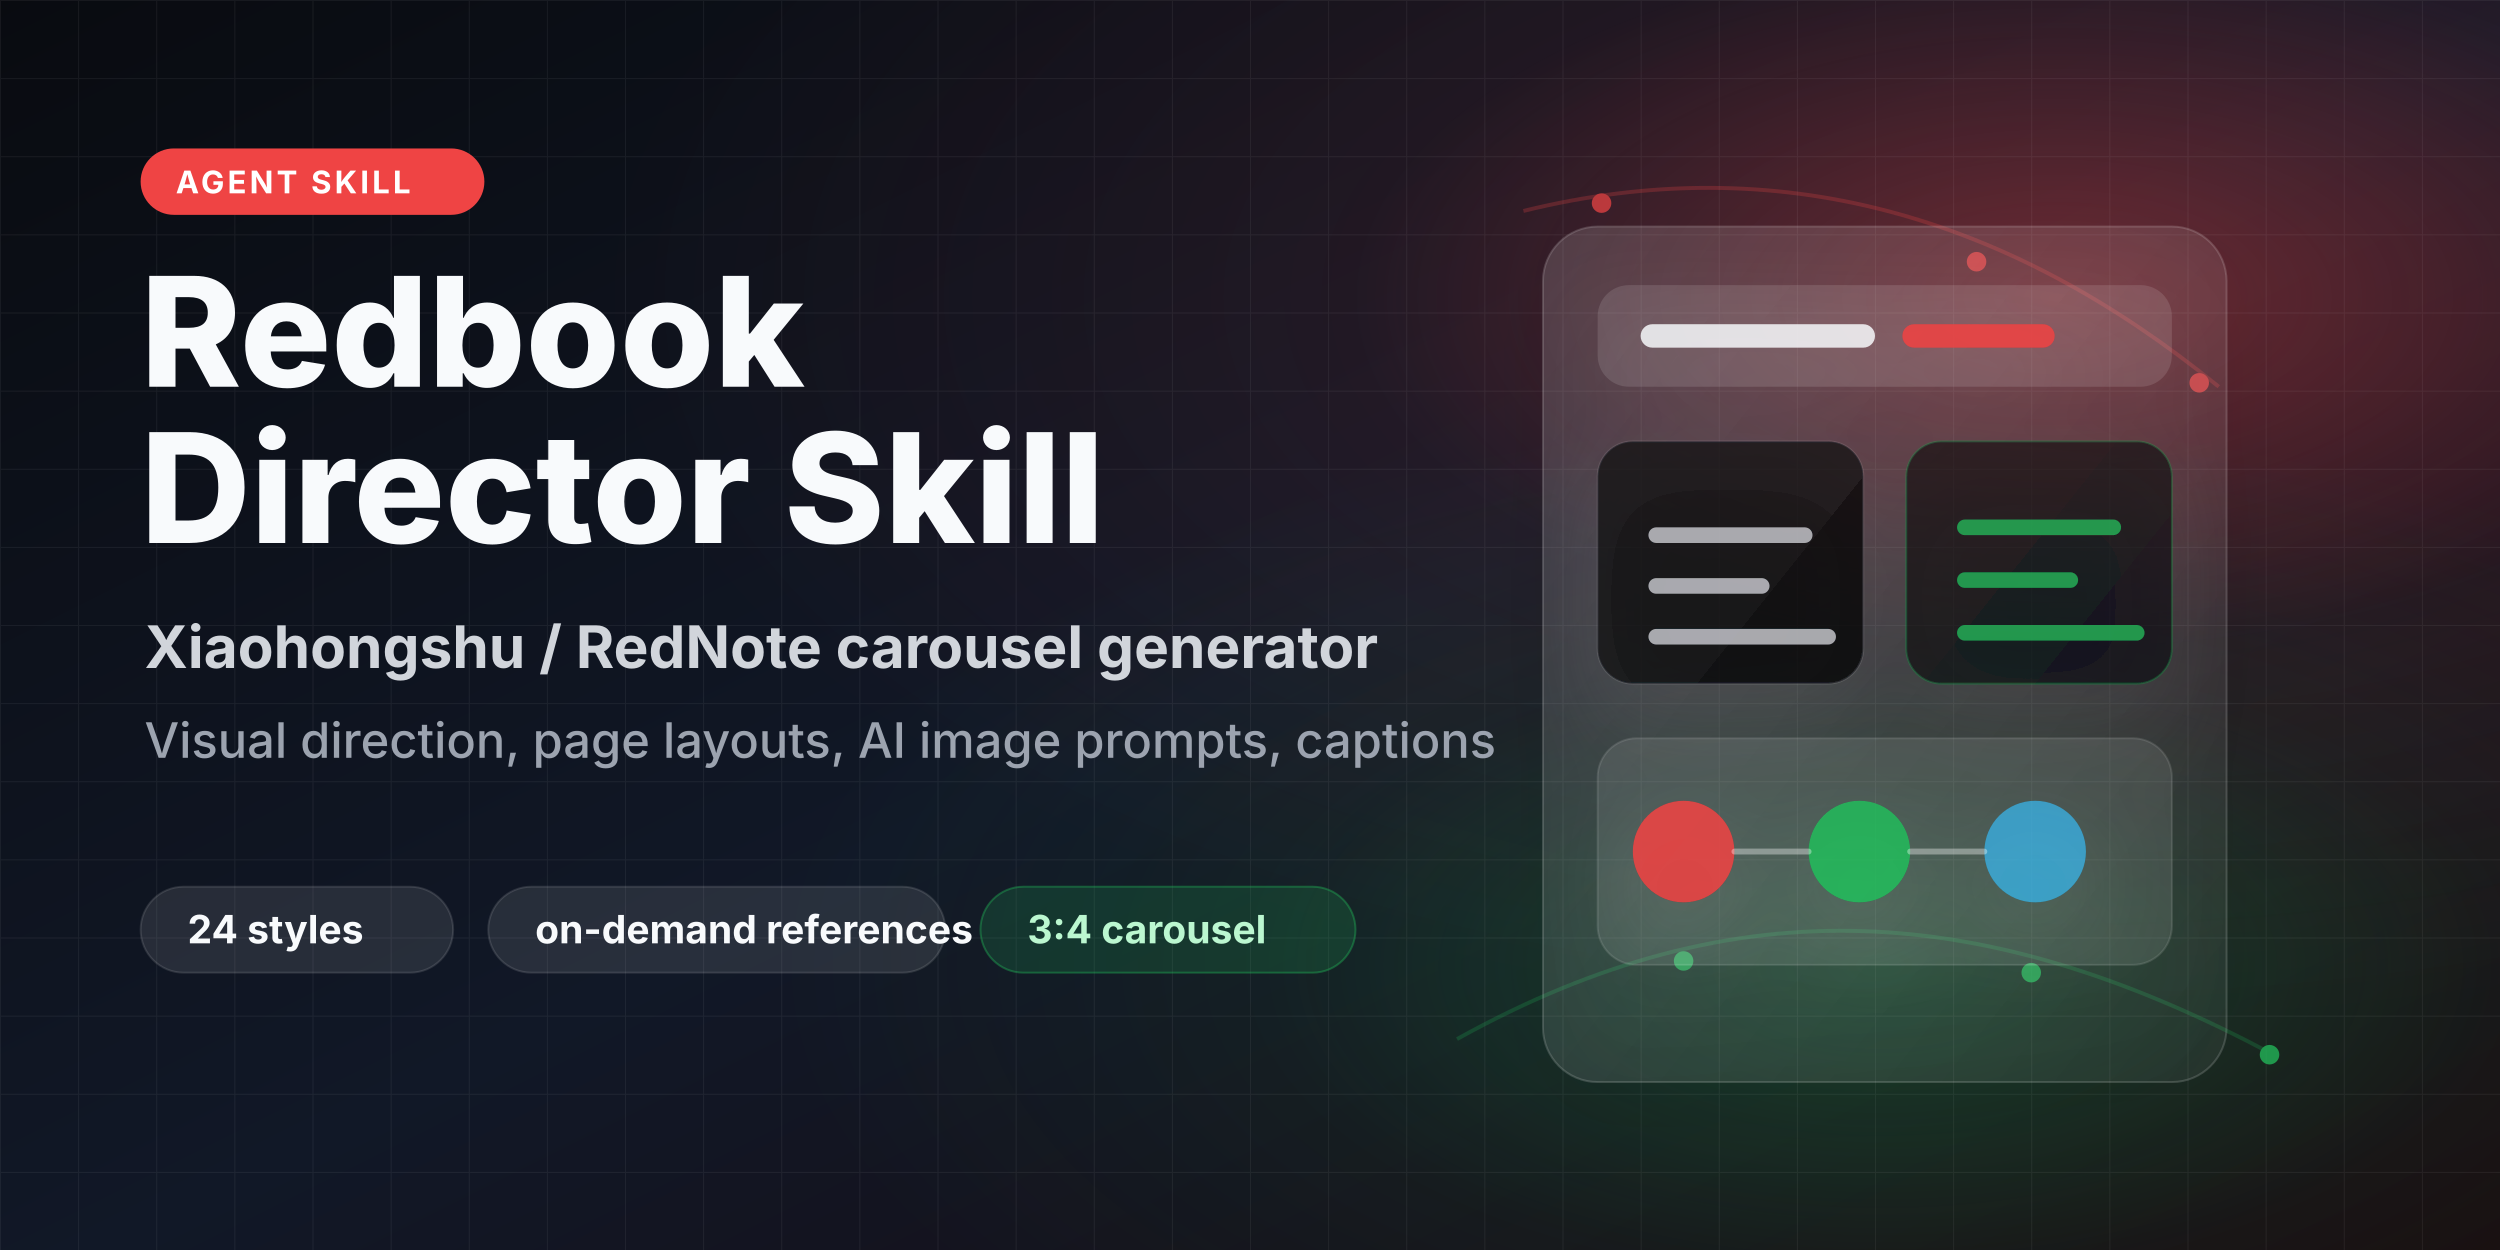
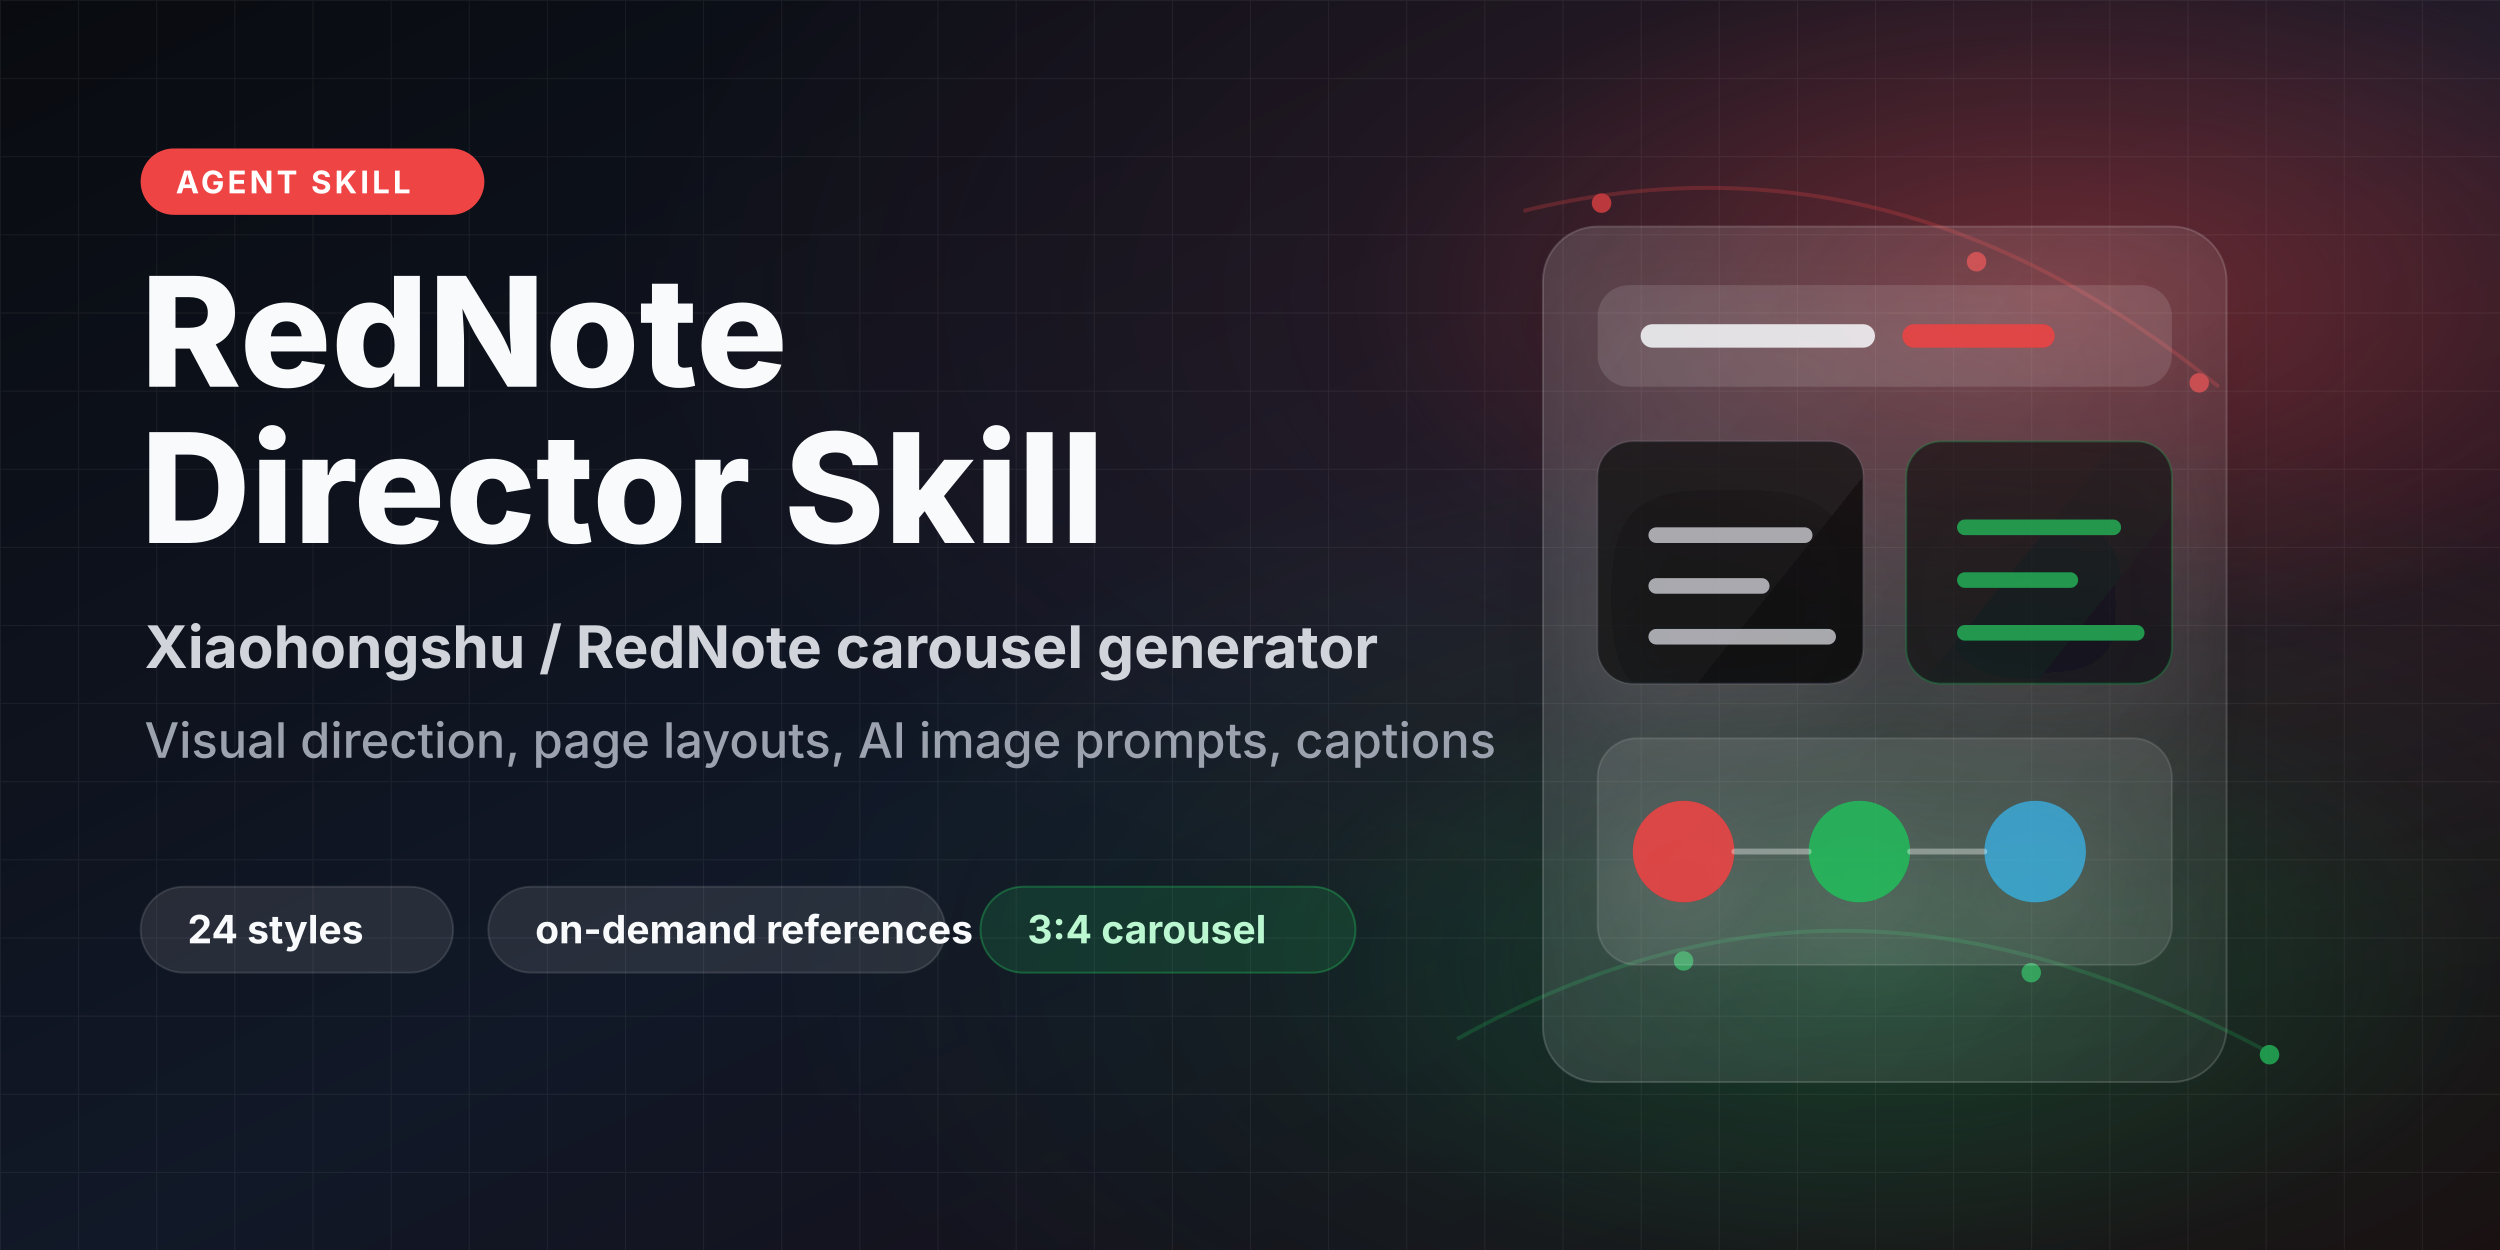
<svg xmlns="http://www.w3.org/2000/svg" width="1280" height="640" viewBox="0 0 1280 640" role="img" aria-labelledby="title desc">
  <defs>
    <linearGradient id="bg" x1="0" y1="0" x2="1" y2="1">
      <stop offset="0" stop-color="#090b10" />
      <stop offset="0.52" stop-color="#111827" />
      <stop offset="1" stop-color="#190a0f" />
    </linearGradient>
    <radialGradient id="redGlow" cx="82%" cy="24%" r="58%">
      <stop offset="0" stop-color="#ef4444" stop-opacity="0.42" />
      <stop offset="0.48" stop-color="#ef4444" stop-opacity="0.08" />
      <stop offset="1" stop-color="#ef4444" stop-opacity="0" />
    </radialGradient>
    <radialGradient id="greenGlow" cx="75%" cy="77%" r="44%">
      <stop offset="0" stop-color="#22c55e" stop-opacity="0.28" />
      <stop offset="0.56" stop-color="#22c55e" stop-opacity="0.06" />
      <stop offset="1" stop-color="#22c55e" stop-opacity="0" />
    </radialGradient>
    <pattern id="grid" width="40" height="40" patternUnits="userSpaceOnUse">
      <path d="M 40 0 L 0 0 0 40" fill="none" stroke="#ffffff" stroke-opacity="0.055" stroke-width="1" />
    </pattern>
    <filter id="softShadow" x="-20%" y="-20%" width="140%" height="140%">
      <feDropShadow dx="0" dy="18" stdDeviation="22" flood-color="#000000" flood-opacity="0.38" />
    </filter>
    <linearGradient id="panel" x1="0" y1="0" x2="1" y2="1">
      <stop offset="0" stop-color="#ffffff" stop-opacity="0.14" />
      <stop offset="1" stop-color="#ffffff" stop-opacity="0.045" />
    </linearGradient>
  </defs>
  <rect width="1280" height="640" fill="url(#bg)" />
  <rect width="1280" height="640" fill="url(#redGlow)" />
  <rect width="1280" height="640" fill="url(#greenGlow)" />
  <rect width="1280" height="640" fill="url(#grid)" />
  <g opacity="0.72">
    <path d="M 780 108 C 910 76 1028 110 1136 198" fill="none" stroke="#ef4444" stroke-width="2" stroke-opacity="0.34" />
    <path d="M 746 532 C 890 452 1018 462 1164 540" fill="none" stroke="#22c55e" stroke-width="2" stroke-opacity="0.28" />
    <circle cx="820" cy="104" r="5" fill="#ef4444" />
    <circle cx="1012" cy="134" r="5" fill="#ef4444" />
    <circle cx="1126" cy="196" r="5" fill="#ef4444" />
    <circle cx="862" cy="492" r="5" fill="#22c55e" />
    <circle cx="1040" cy="498" r="5" fill="#22c55e" />
    <circle cx="1162" cy="540" r="5" fill="#22c55e" />
  </g>
  <g transform="translate(72 76)">
    <rect x="0" y="0" width="176" height="34" rx="17" fill="#ef4444" />
    <text x="18" y="23" fill="#ffffff" font-family="Inter, SF Pro Display, Arial, sans-serif" font-size="16" font-weight="700" letter-spacing="1.6">AGENT SKILL</text>
-     <text x="0" y="122" fill="#f8fafc" font-family="Inter, SF Pro Display, Arial, sans-serif" font-size="78" font-weight="800">Redbook</text>
+     <text x="0" y="122" fill="#f8fafc" font-family="Inter, SF Pro Display, Arial, sans-serif" font-size="78" font-weight="800">RedNote</text>
    <text x="0" y="202" fill="#f8fafc" font-family="Inter, SF Pro Display, Arial, sans-serif" font-size="78" font-weight="800">Director Skill</text>
    <text x="2" y="266" fill="#d1d5db" font-family="Inter, SF Pro Display, Arial, sans-serif" font-size="30" font-weight="650">Xiaohongshu / RedNote carousel generator</text>
    <text x="2" y="312" fill="#9ca3af" font-family="Inter, SF Pro Display, Arial, sans-serif" font-size="25" font-weight="500">Visual direction, page layouts, AI image prompts, captions</text>
    <g transform="translate(0 378)" font-family="Inter, SF Pro Display, Arial, sans-serif" font-size="20" font-weight="700">
      <rect x="0" y="0" width="160" height="44" rx="22" fill="#ffffff" fill-opacity="0.10" stroke="#ffffff" stroke-opacity="0.12" />
      <text x="24" y="29" fill="#f8fafc">24 styles</text>
      <rect x="178" y="0" width="234" height="44" rx="22" fill="#ffffff" fill-opacity="0.10" stroke="#ffffff" stroke-opacity="0.12" />
      <text x="202" y="29" fill="#f8fafc">on-demand references</text>
      <rect x="430" y="0" width="192" height="44" rx="22" fill="#22c55e" fill-opacity="0.16" stroke="#22c55e" stroke-opacity="0.36" />
      <text x="454" y="29" fill="#bbf7d0">3:4 carousel</text>
    </g>
  </g>
  <g transform="translate(790 116)" filter="url(#softShadow)">
    <rect x="0" y="0" width="350" height="438" rx="28" fill="url(#panel)" stroke="#ffffff" stroke-opacity="0.16" />
    <rect x="28" y="30" width="294" height="52" rx="16" fill="#ffffff" fill-opacity="0.12" />
    <rect x="50" y="50" width="120" height="12" rx="6" fill="#f8fafc" fill-opacity="0.84" />
    <rect x="184" y="50" width="78" height="12" rx="6" fill="#ef4444" fill-opacity="0.86" />
    <rect x="28" y="110" width="136" height="124" rx="18" fill="#090b10" fill-opacity="0.72" stroke="#ffffff" stroke-opacity="0.10" />
    <rect x="186" y="110" width="136" height="124" rx="18" fill="#090b10" fill-opacity="0.54" stroke="#22c55e" stroke-opacity="0.25" />
    <path d="M58 158 L134 158 M58 184 L112 184 M58 210 L146 210" stroke="#f8fafc" stroke-opacity="0.64" stroke-width="8" stroke-linecap="round" />
    <path d="M216 154 L292 154 M216 181 L270 181 M216 208 L304 208" stroke="#22c55e" stroke-opacity="0.72" stroke-width="8" stroke-linecap="round" />
    <rect x="28" y="262" width="294" height="116" rx="20" fill="#ffffff" fill-opacity="0.10" stroke="#ffffff" stroke-opacity="0.11" />
    <circle cx="72" cy="320" r="26" fill="#ef4444" fill-opacity="0.86" />
    <circle cx="162" cy="320" r="26" fill="#22c55e" fill-opacity="0.78" />
    <circle cx="252" cy="320" r="26" fill="#38bdf8" fill-opacity="0.68" />
    <path d="M98 320 L136 320 M188 320 L226 320" stroke="#ffffff" stroke-opacity="0.36" stroke-width="3" stroke-linecap="round" />
  </g>
</svg>
